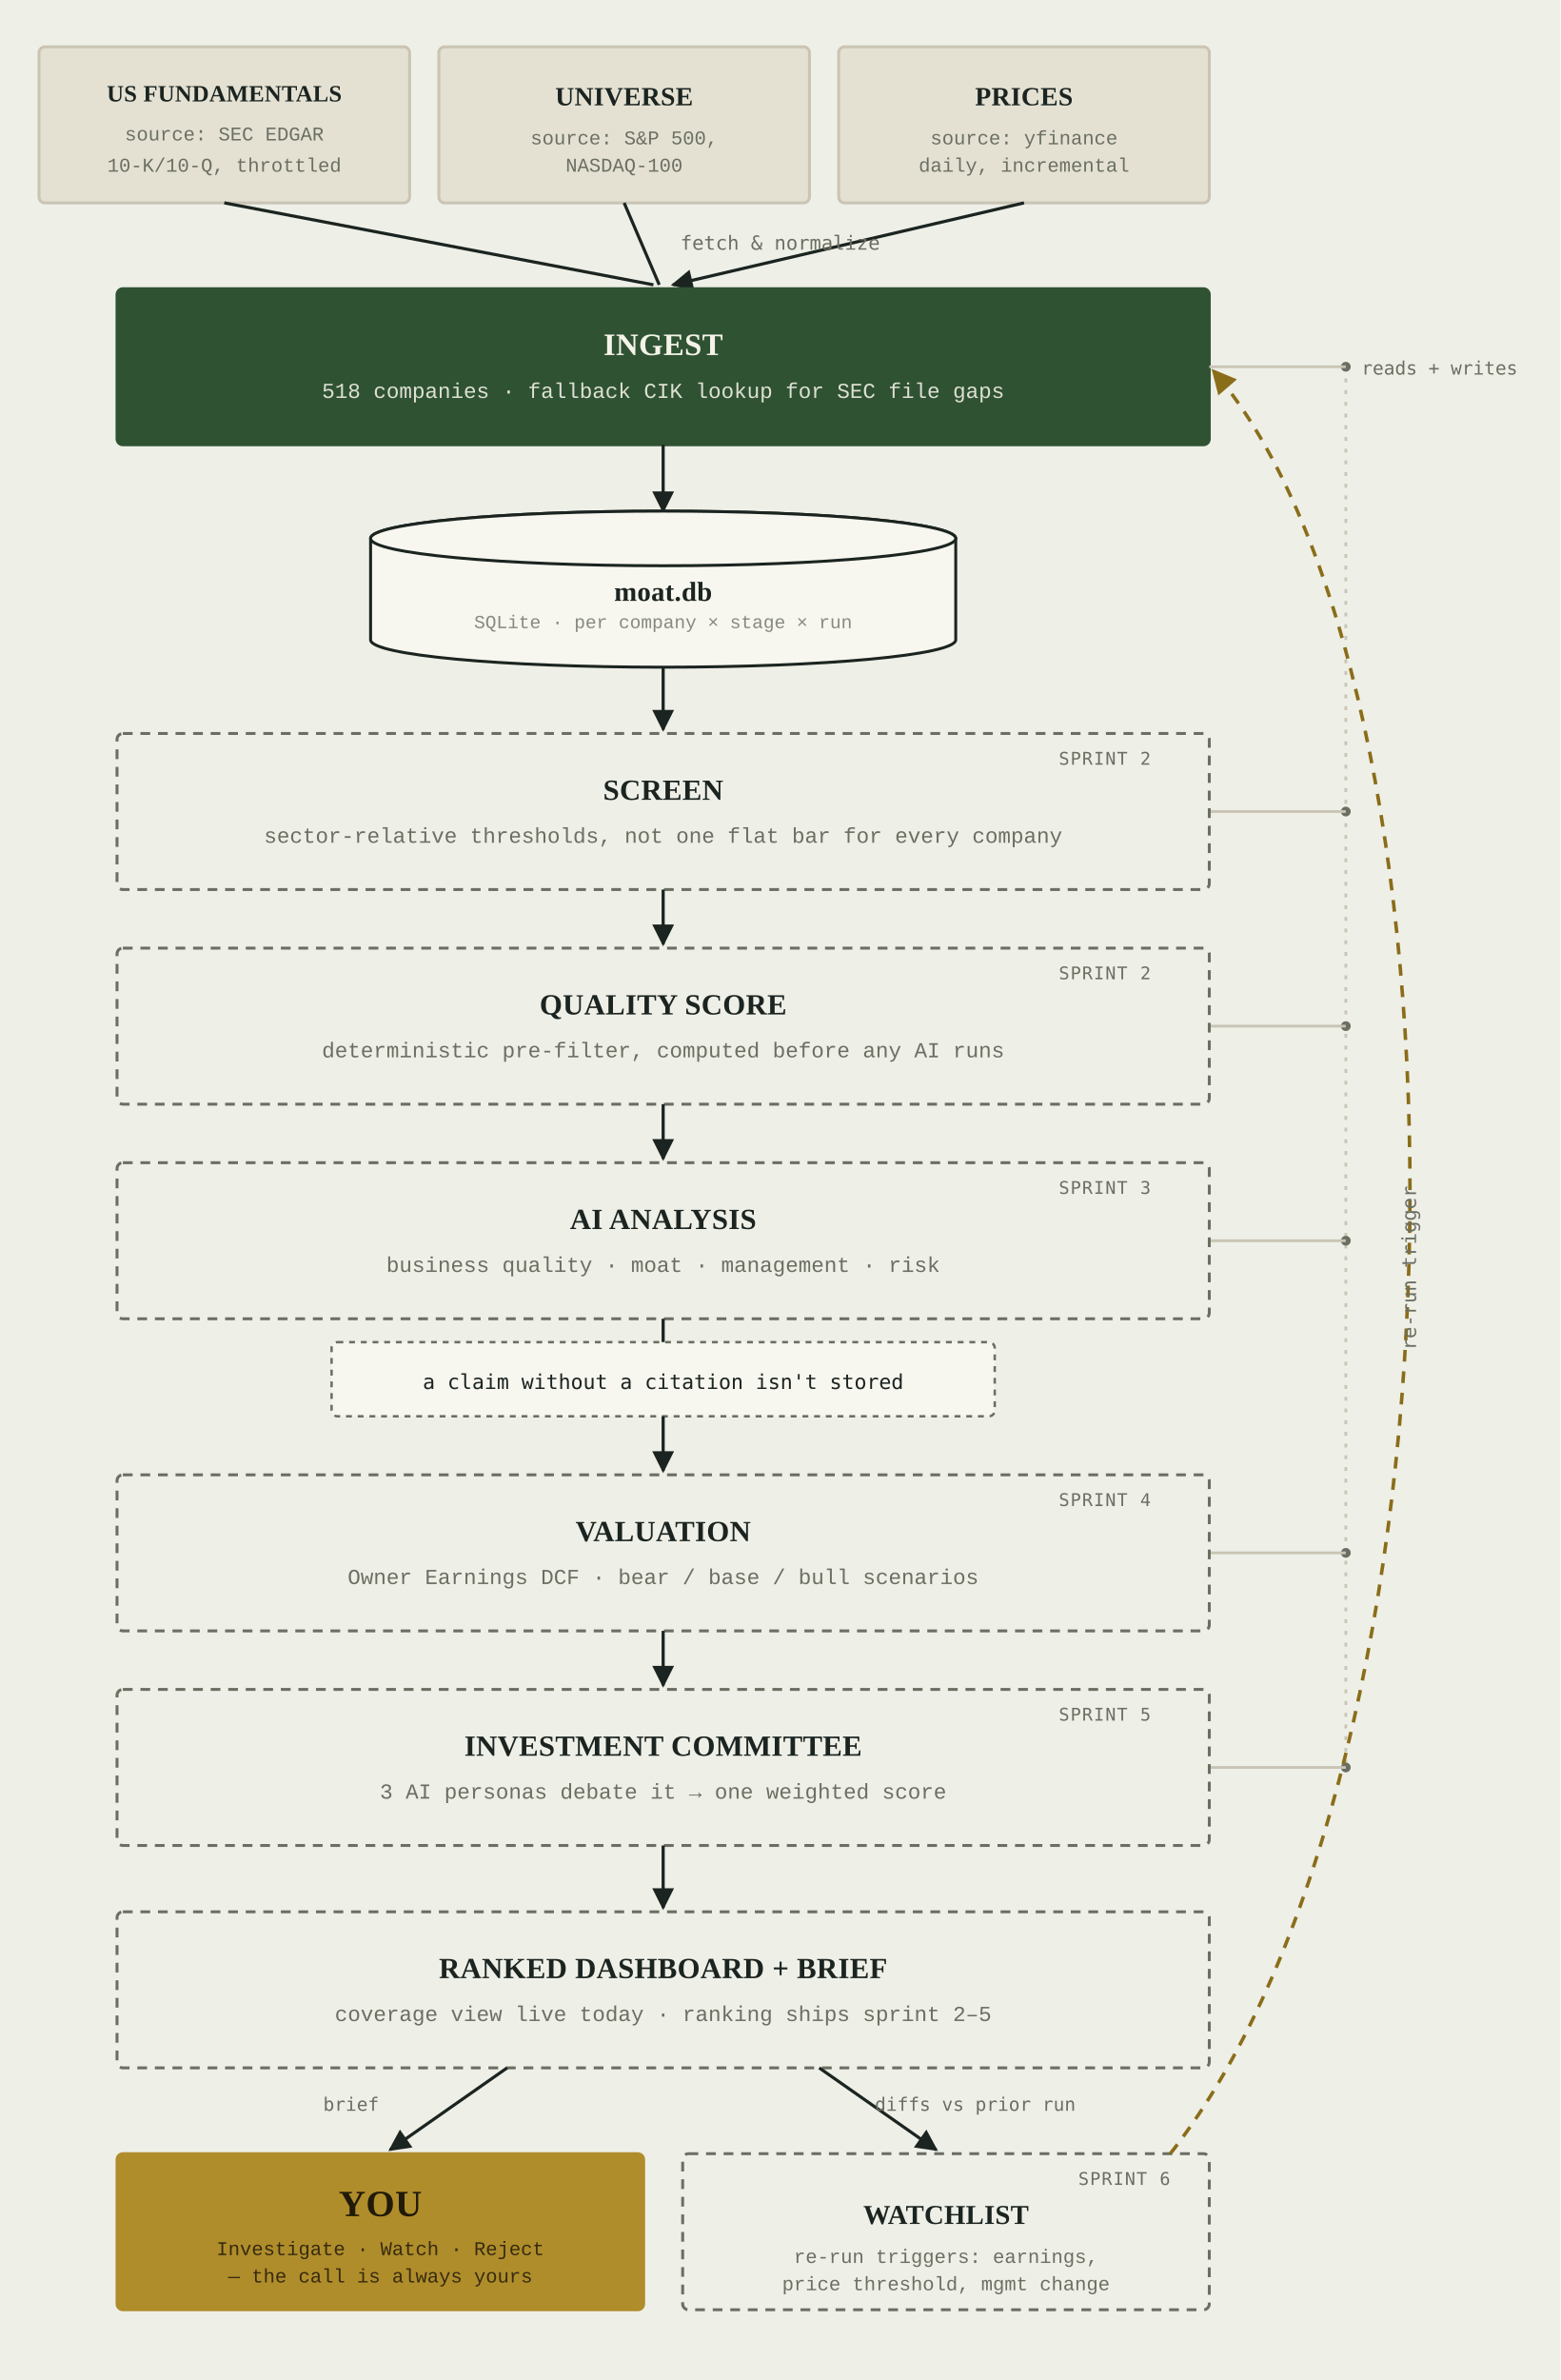
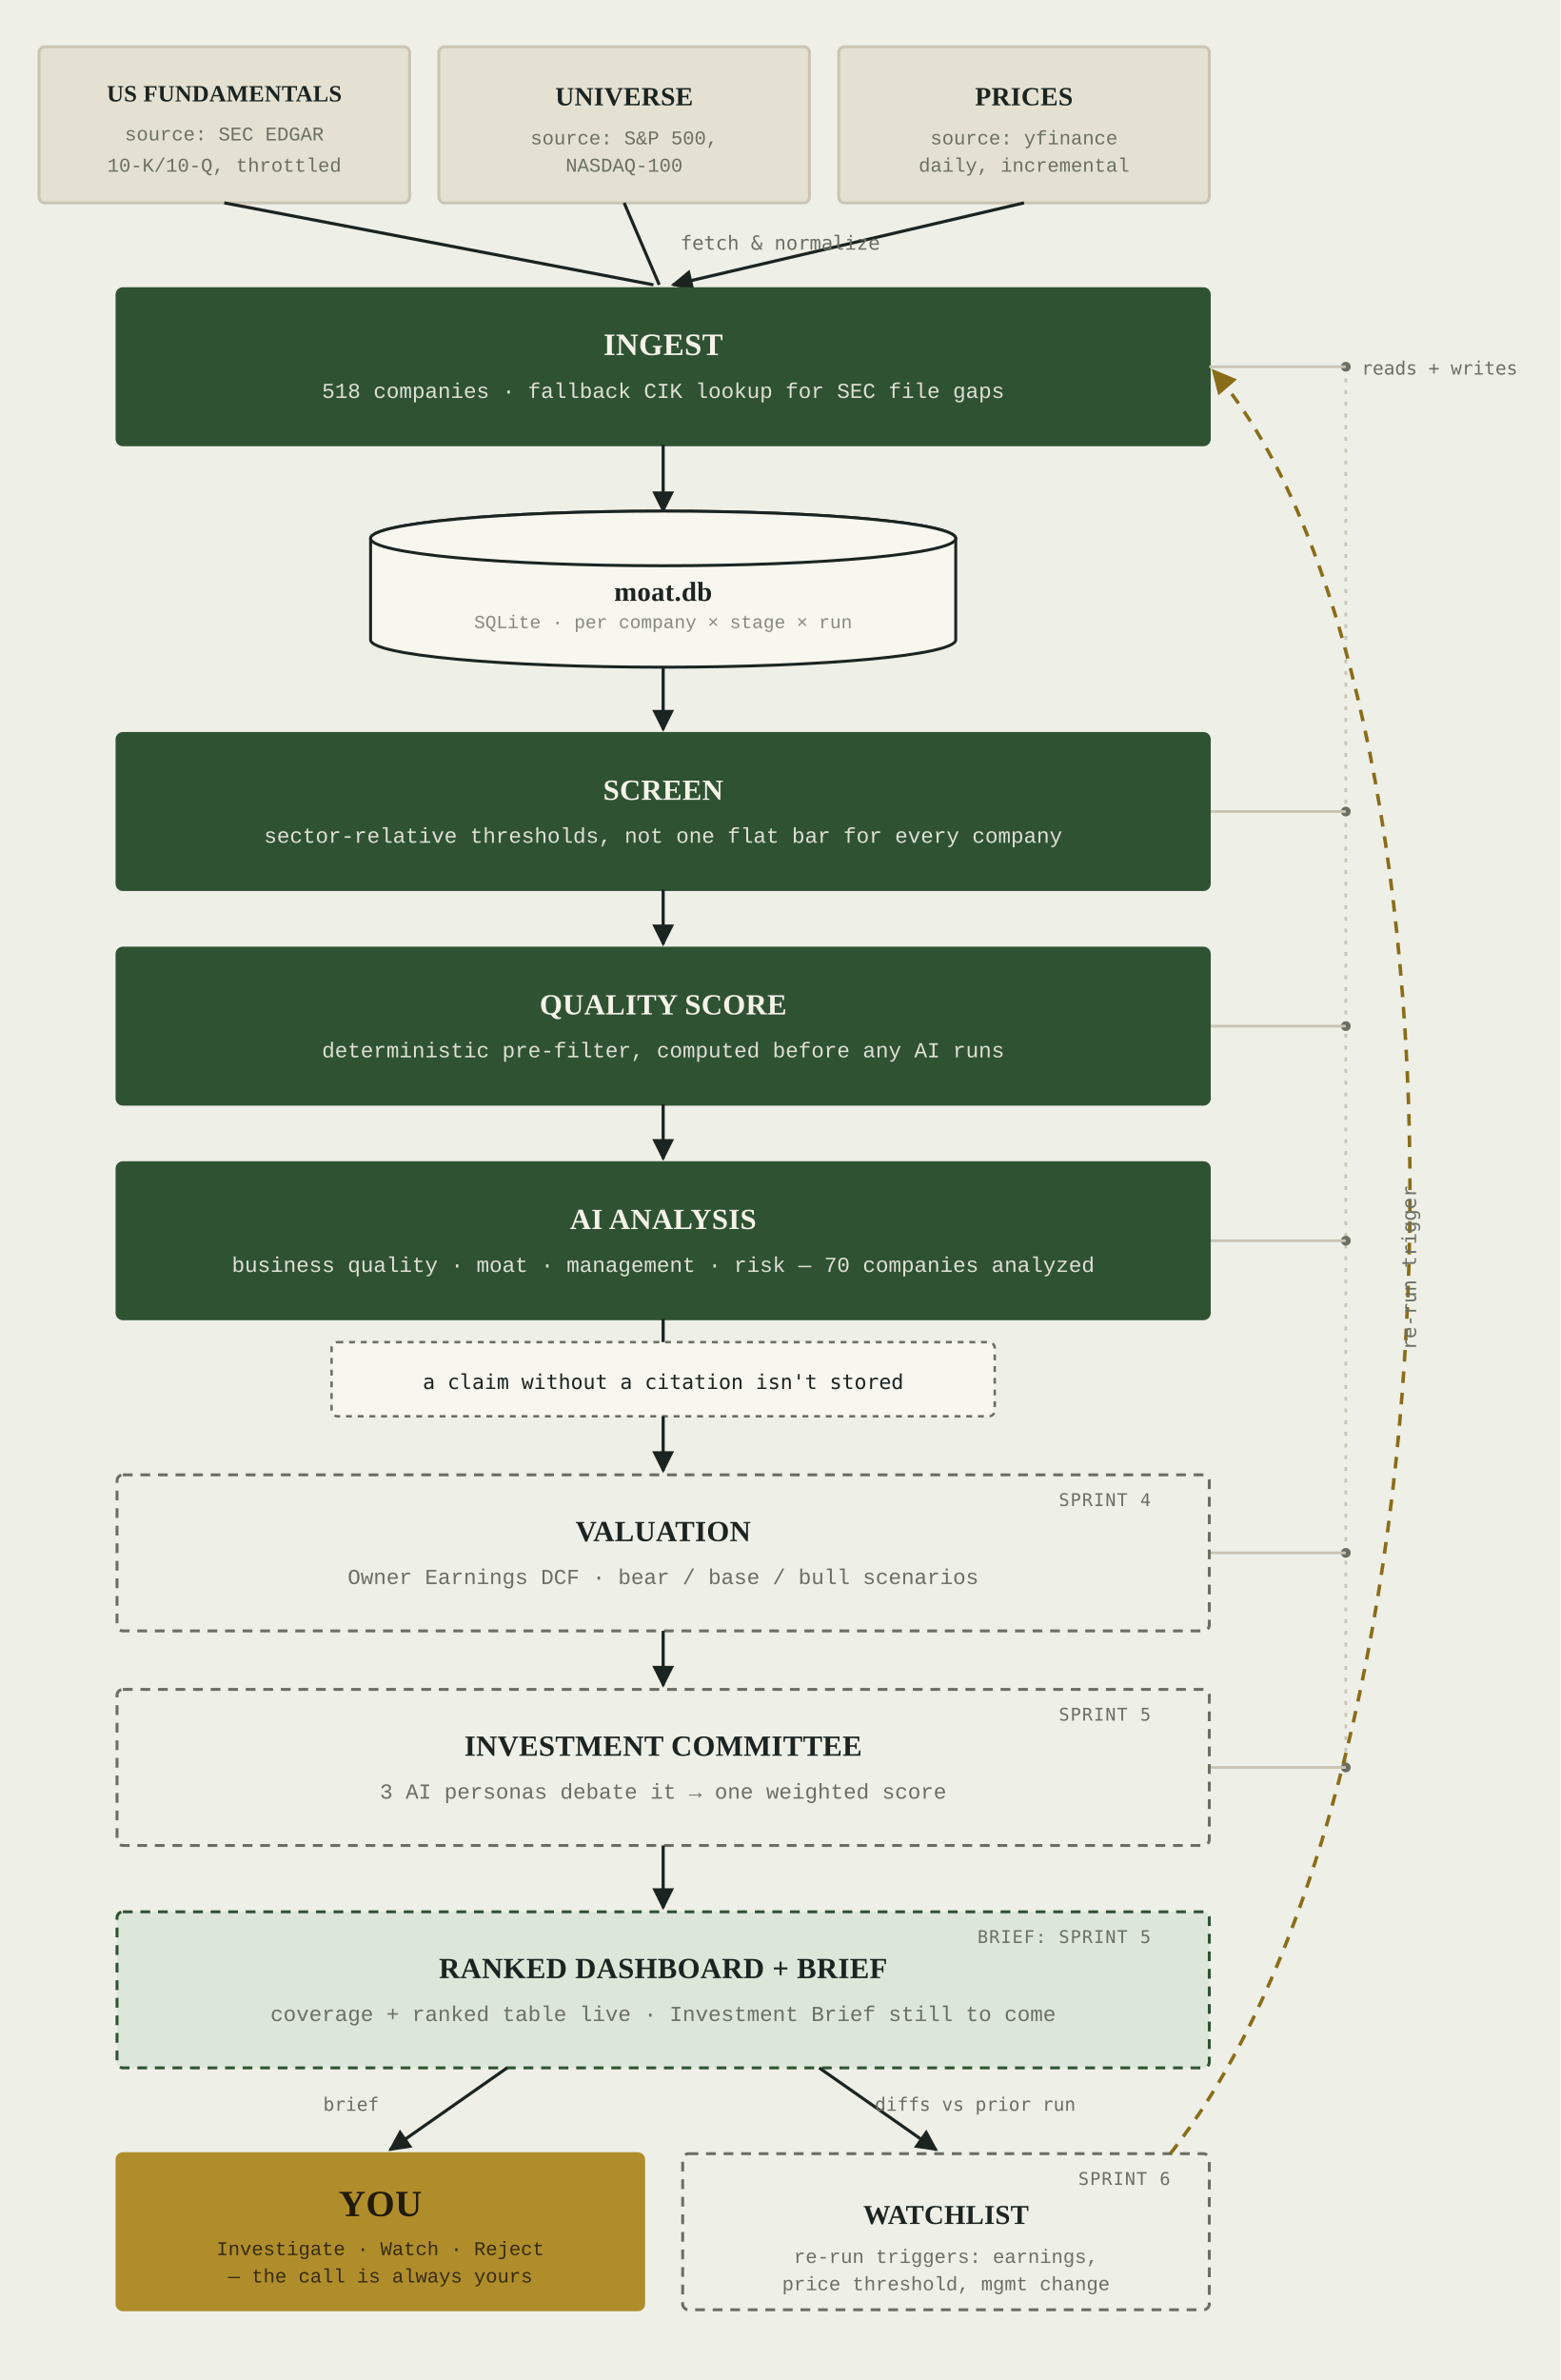
- <svg xmlns="http://www.w3.org/2000/svg" viewBox="0 0 800 1220" role="img" aria-label="Diagram: three free data sources feed an ingestion stage that writes into one shared SQLite store; five planned pipeline stages read and write that same store in sequence, ending in a citation-checked AI analysis step; the result reaches a human who makes the final call, while a separate watchlist monitor loops back to re-trigger ingestion on its own.">
+ <svg xmlns="http://www.w3.org/2000/svg" viewBox="0 0 800 1220" role="img" aria-label="Diagram: three free data sources feed an ingestion stage that writes into one shared SQLite store. Ingest, the sector-relative screen, the quality score, and citation-checked AI analysis are done and shipped; a ranked dashboard is live, with the one-page Investment Brief still to come; Owner Earnings valuation and the AI investment committee remain planned. The result reaches a human who makes the final call, while a separate watchlist monitor (also planned) loops back to re-trigger ingestion on its own.">
  <style>
    .node-title { font-family: Georgia, 'Times New Roman', serif; font-weight: 700; text-transform: uppercase; letter-spacing: 0.01em; fill: #1b2420; }
    .node-title-inv { fill: #f5f3e8; }
    .node-title-gold { fill: #211a08; }
    .node-sub { font-family: ui-monospace, Menlo, Consolas, 'Liberation Mono', monospace; font-weight: 400; fill: #6b6f62; }
    .node-sub-inv { fill: #f5f3e8; opacity: 0.88; }
    .node-sub-gold { fill: #211a08; opacity: 0.85; }
    .tag { font-family: ui-monospace, Menlo, Consolas, monospace; font-weight: 500; letter-spacing: 0.06em; fill: #6b6f62; }
    .flow-label { font-family: ui-monospace, Menlo, Consolas, monospace; fill: #6b6f62; }
    .callout-text { font-family: ui-monospace, Menlo, Consolas, monospace; fill: #1b2420; }

    .box-done { fill: #2f5233; stroke: #2f5233; stroke-width: 1.5; }
+     .box-partial { fill: #dce6d9; stroke: #2f5233; stroke-width: 1.5; stroke-dasharray: 5 4; }
    .box-planned { fill: #eeefe7; stroke: #6b6f62; stroke-width: 1.5; stroke-dasharray: 5 4; }
    .box-human { fill: #b08d2b; stroke: #b08d2b; stroke-width: 1.5; }
    .box-source { fill: #e4e1d3; stroke: #c9c4b4; stroke-width: 1.5; }
    .box-db { fill: #f7f6ef; stroke: #1b2420; stroke-width: 1.5; }
    .box-callout { fill: #f7f6ef; stroke: #6b6f62; stroke-width: 1.25; stroke-dasharray: 3 3; }

    .flow-line { stroke: #1b2420; stroke-width: 1.6; fill: none; }
    .spine-line { stroke: #c9c4b4; stroke-width: 1.4; stroke-dasharray: 2 4; fill: none; }
    .spine-tick { stroke: #c9c4b4; stroke-width: 1.4; fill: none; }
    .loop-line { stroke: #8a6d19; stroke-width: 1.8; stroke-dasharray: 6 5; fill: none; }
  </style>
  <rect x="0" y="0" width="800" height="1220" fill="#eeefe7" />
  <defs>
    <marker id="arrow" viewBox="0 0 10 10" refX="9" refY="5" markerWidth="7" markerHeight="7" orient="auto-start-reverse">
      <path d="M0,0 L10,5 L0,10 z" fill="#1b2420" />
    </marker>
    <marker id="arrow-loop" viewBox="0 0 10 10" refX="9" refY="5" markerWidth="7" markerHeight="7" orient="auto-start-reverse">
      <path d="M0,0 L10,5 L0,10 z" fill="#8a6d19" />
    </marker>
  </defs>
  <rect x="20" y="24" width="190" height="80" rx="3" class="box-source" />
  <text x="115" y="52" text-anchor="middle" class="node-title" font-size="12">US FUNDAMENTALS</text>
  <text x="115" y="72" text-anchor="middle" class="node-sub" font-size="10">source: SEC EDGAR</text>
  <text x="115" y="88" text-anchor="middle" class="node-sub" font-size="10">10-K/10-Q, throttled</text>
  <rect x="225" y="24" width="190" height="80" rx="3" class="box-source" />
  <text x="320" y="54" text-anchor="middle" class="node-title" font-size="13.5">UNIVERSE</text>
  <text x="320" y="74" text-anchor="middle" class="node-sub" font-size="10">source: S&amp;P 500,</text>
  <text x="320" y="88" text-anchor="middle" class="node-sub" font-size="10">NASDAQ-100</text>
  <rect x="430" y="24" width="190" height="80" rx="3" class="box-source" />
  <text x="525" y="54" text-anchor="middle" class="node-title" font-size="13.5">PRICES</text>
  <text x="525" y="74" text-anchor="middle" class="node-sub" font-size="10">source: yfinance</text>
  <text x="525" y="88" text-anchor="middle" class="node-sub" font-size="10">daily, incremental</text>
  <line x1="115" y1="104" x2="335" y2="146" class="flow-line" />
  <line x1="320" y1="104" x2="338" y2="146" class="flow-line" />
  <line x1="525" y1="104" x2="345" y2="146" class="flow-line" marker-end="url(#arrow)" />
  <text x="400" y="128" text-anchor="middle" class="flow-label" font-size="10">fetch &amp; normalize</text>
  <rect x="60" y="148" width="560" height="80" rx="3" class="box-done" />
  <text x="340" y="182" text-anchor="middle" class="node-title node-title-inv" font-size="16">INGEST</text>
  <text x="340" y="204" text-anchor="middle" class="node-sub node-sub-inv" font-size="11">518 companies · fallback CIK lookup for SEC file gaps</text>
  <line x1="340" y1="228" x2="340" y2="262" class="flow-line" marker-end="url(#arrow)" />
  <path d="M190,276 A150,14 0 0 1 490,276 L490,328 A150,14 0 0 1 190,328 Z" class="box-db" />
  <ellipse cx="340" cy="276" rx="150" ry="14" fill="#f7f6ef" stroke="#1b2420" stroke-width="1.5" />
  <text x="340" y="308" text-anchor="middle" class="node-title" font-size="14">moat.db</text>
  <text x="340" y="322" text-anchor="middle" class="node-sub" font-size="9.5" opacity="0.8">SQLite · per company × stage × run</text>
  <line x1="690" y1="188" x2="690" y2="906" class="spine-line" />
  <circle cx="690" cy="188" r="2.5" fill="#6b6f62" />
  <circle cx="690" cy="416" r="2.5" fill="#6b6f62" />
  <circle cx="690" cy="526" r="2.5" fill="#6b6f62" />
  <circle cx="690" cy="636" r="2.5" fill="#6b6f62" />
  <circle cx="690" cy="796" r="2.5" fill="#6b6f62" />
  <circle cx="690" cy="906" r="2.5" fill="#6b6f62" />
  <line x1="620" y1="188" x2="690" y2="188" class="spine-tick" />
  <line x1="620" y1="416" x2="690" y2="416" class="spine-tick" />
  <line x1="620" y1="526" x2="690" y2="526" class="spine-tick" />
  <line x1="620" y1="636" x2="690" y2="636" class="spine-tick" />
  <line x1="620" y1="796" x2="690" y2="796" class="spine-tick" />
  <line x1="620" y1="906" x2="690" y2="906" class="spine-tick" />
  <text x="698" y="192" class="flow-label" font-size="9.5">reads + writes</text>
  <line x1="340" y1="342" x2="340" y2="374" class="flow-line" marker-end="url(#arrow)" />
-   <rect x="60" y="376" width="560" height="80" rx="3" class="box-planned" />
-   <text x="590" y="392" text-anchor="end" class="tag" font-size="9">SPRINT 2</text>
-   <text x="340" y="410" text-anchor="middle" class="node-title" font-size="15">SCREEN</text>
-   <text x="340" y="432" text-anchor="middle" class="node-sub" font-size="11">sector-relative thresholds, not one flat bar for every company</text>
+   <rect x="60" y="376" width="560" height="80" rx="3" class="box-done" />
+   <text x="340" y="410" text-anchor="middle" class="node-title node-title-inv" font-size="15">SCREEN</text>
+   <text x="340" y="432" text-anchor="middle" class="node-sub node-sub-inv" font-size="11">sector-relative thresholds, not one flat bar for every company</text>
  <line x1="340" y1="456" x2="340" y2="484" class="flow-line" marker-end="url(#arrow)" />
-   <rect x="60" y="486" width="560" height="80" rx="3" class="box-planned" />
-   <text x="590" y="502" text-anchor="end" class="tag" font-size="9">SPRINT 2</text>
-   <text x="340" y="520" text-anchor="middle" class="node-title" font-size="15">QUALITY SCORE</text>
-   <text x="340" y="542" text-anchor="middle" class="node-sub" font-size="11">deterministic pre-filter, computed before any AI runs</text>
+   <rect x="60" y="486" width="560" height="80" rx="3" class="box-done" />
+   <text x="340" y="520" text-anchor="middle" class="node-title node-title-inv" font-size="15">QUALITY SCORE</text>
+   <text x="340" y="542" text-anchor="middle" class="node-sub node-sub-inv" font-size="11">deterministic pre-filter, computed before any AI runs</text>
  <line x1="340" y1="566" x2="340" y2="594" class="flow-line" marker-end="url(#arrow)" />
-   <rect x="60" y="596" width="560" height="80" rx="3" class="box-planned" />
-   <text x="590" y="612" text-anchor="end" class="tag" font-size="9">SPRINT 3</text>
-   <text x="340" y="630" text-anchor="middle" class="node-title" font-size="15">AI ANALYSIS</text>
-   <text x="340" y="652" text-anchor="middle" class="node-sub" font-size="11">business quality · moat · management · risk</text>
+   <rect x="60" y="596" width="560" height="80" rx="3" class="box-done" />
+   <text x="340" y="630" text-anchor="middle" class="node-title node-title-inv" font-size="15">AI ANALYSIS</text>
+   <text x="340" y="652" text-anchor="middle" class="node-sub node-sub-inv" font-size="11">business quality · moat · management · risk — 70 companies analyzed</text>
  <line x1="340" y1="676" x2="340" y2="688" class="flow-line" />
  <rect x="170" y="688" width="340" height="38" rx="3" class="box-callout" />
  <text x="340" y="712" text-anchor="middle" class="callout-text" font-size="10.5">a claim without a citation isn't stored</text>
  <line x1="340" y1="726" x2="340" y2="754" class="flow-line" marker-end="url(#arrow)" />
  <rect x="60" y="756" width="560" height="80" rx="3" class="box-planned" />
  <text x="590" y="772" text-anchor="end" class="tag" font-size="9">SPRINT 4</text>
  <text x="340" y="790" text-anchor="middle" class="node-title" font-size="15">VALUATION</text>
  <text x="340" y="812" text-anchor="middle" class="node-sub" font-size="11">Owner Earnings DCF · bear / base / bull scenarios</text>
  <line x1="340" y1="836" x2="340" y2="864" class="flow-line" marker-end="url(#arrow)" />
  <rect x="60" y="866" width="560" height="80" rx="3" class="box-planned" />
  <text x="590" y="882" text-anchor="end" class="tag" font-size="9">SPRINT 5</text>
  <text x="340" y="900" text-anchor="middle" class="node-title" font-size="15">INVESTMENT COMMITTEE</text>
  <text x="340" y="922" text-anchor="middle" class="node-sub" font-size="11">3 AI personas debate it → one weighted score</text>
  <line x1="340" y1="946" x2="340" y2="978" class="flow-line" marker-end="url(#arrow)" />
-   <rect x="60" y="980" width="560" height="80" rx="3" class="box-planned" />
+   <rect x="60" y="980" width="560" height="80" rx="3" class="box-partial" />
+   <text x="590" y="996" text-anchor="end" class="tag" font-size="9">BRIEF: SPRINT 5</text>
  <text x="340" y="1014" text-anchor="middle" class="node-title" font-size="15">RANKED DASHBOARD + BRIEF</text>
-   <text x="340" y="1036" text-anchor="middle" class="node-sub" font-size="11">coverage view live today · ranking ships sprint 2–5</text>
+   <text x="340" y="1036" text-anchor="middle" class="node-sub" font-size="11">coverage + ranked table live · Investment Brief still to come</text>
  <line x1="260" y1="1060" x2="200" y2="1102" class="flow-line" marker-end="url(#arrow)" />
  <line x1="420" y1="1060" x2="480" y2="1102" class="flow-line" marker-end="url(#arrow)" />
  <text x="180" y="1082" text-anchor="middle" class="flow-label" font-size="9.5">brief</text>
  <text x="500" y="1082" text-anchor="middle" class="flow-label" font-size="9.5">diffs vs prior run</text>
  <rect x="60" y="1104" width="270" height="80" rx="3" class="box-human" />
  <text x="195" y="1136" text-anchor="middle" class="node-title node-title-gold" font-size="19">YOU</text>
  <text x="195" y="1156" text-anchor="middle" class="node-sub node-sub-gold" font-size="10">Investigate · Watch · Reject</text>
  <text x="195" y="1170" text-anchor="middle" class="node-sub node-sub-gold" font-size="10">— the call is always yours</text>
  <rect x="350" y="1104" width="270" height="80" rx="3" class="box-planned" />
  <text x="600" y="1120" text-anchor="end" class="tag" font-size="9">SPRINT 6</text>
  <text x="485" y="1140" text-anchor="middle" class="node-title" font-size="14">WATCHLIST</text>
  <text x="485" y="1160" text-anchor="middle" class="node-sub" font-size="10">re-run triggers: earnings,</text>
  <text x="485" y="1174" text-anchor="middle" class="node-sub" font-size="10">price threshold, mgmt change</text>
  <path d="M600,1104 C 760,900 760,350 622,190" class="loop-line" marker-end="url(#arrow-loop)" />
  <text x="726" y="650" text-anchor="middle" class="flow-label" font-size="10" fill="#8a6d19" transform="rotate(-90 726 650)">re-run trigger</text>
</svg>
